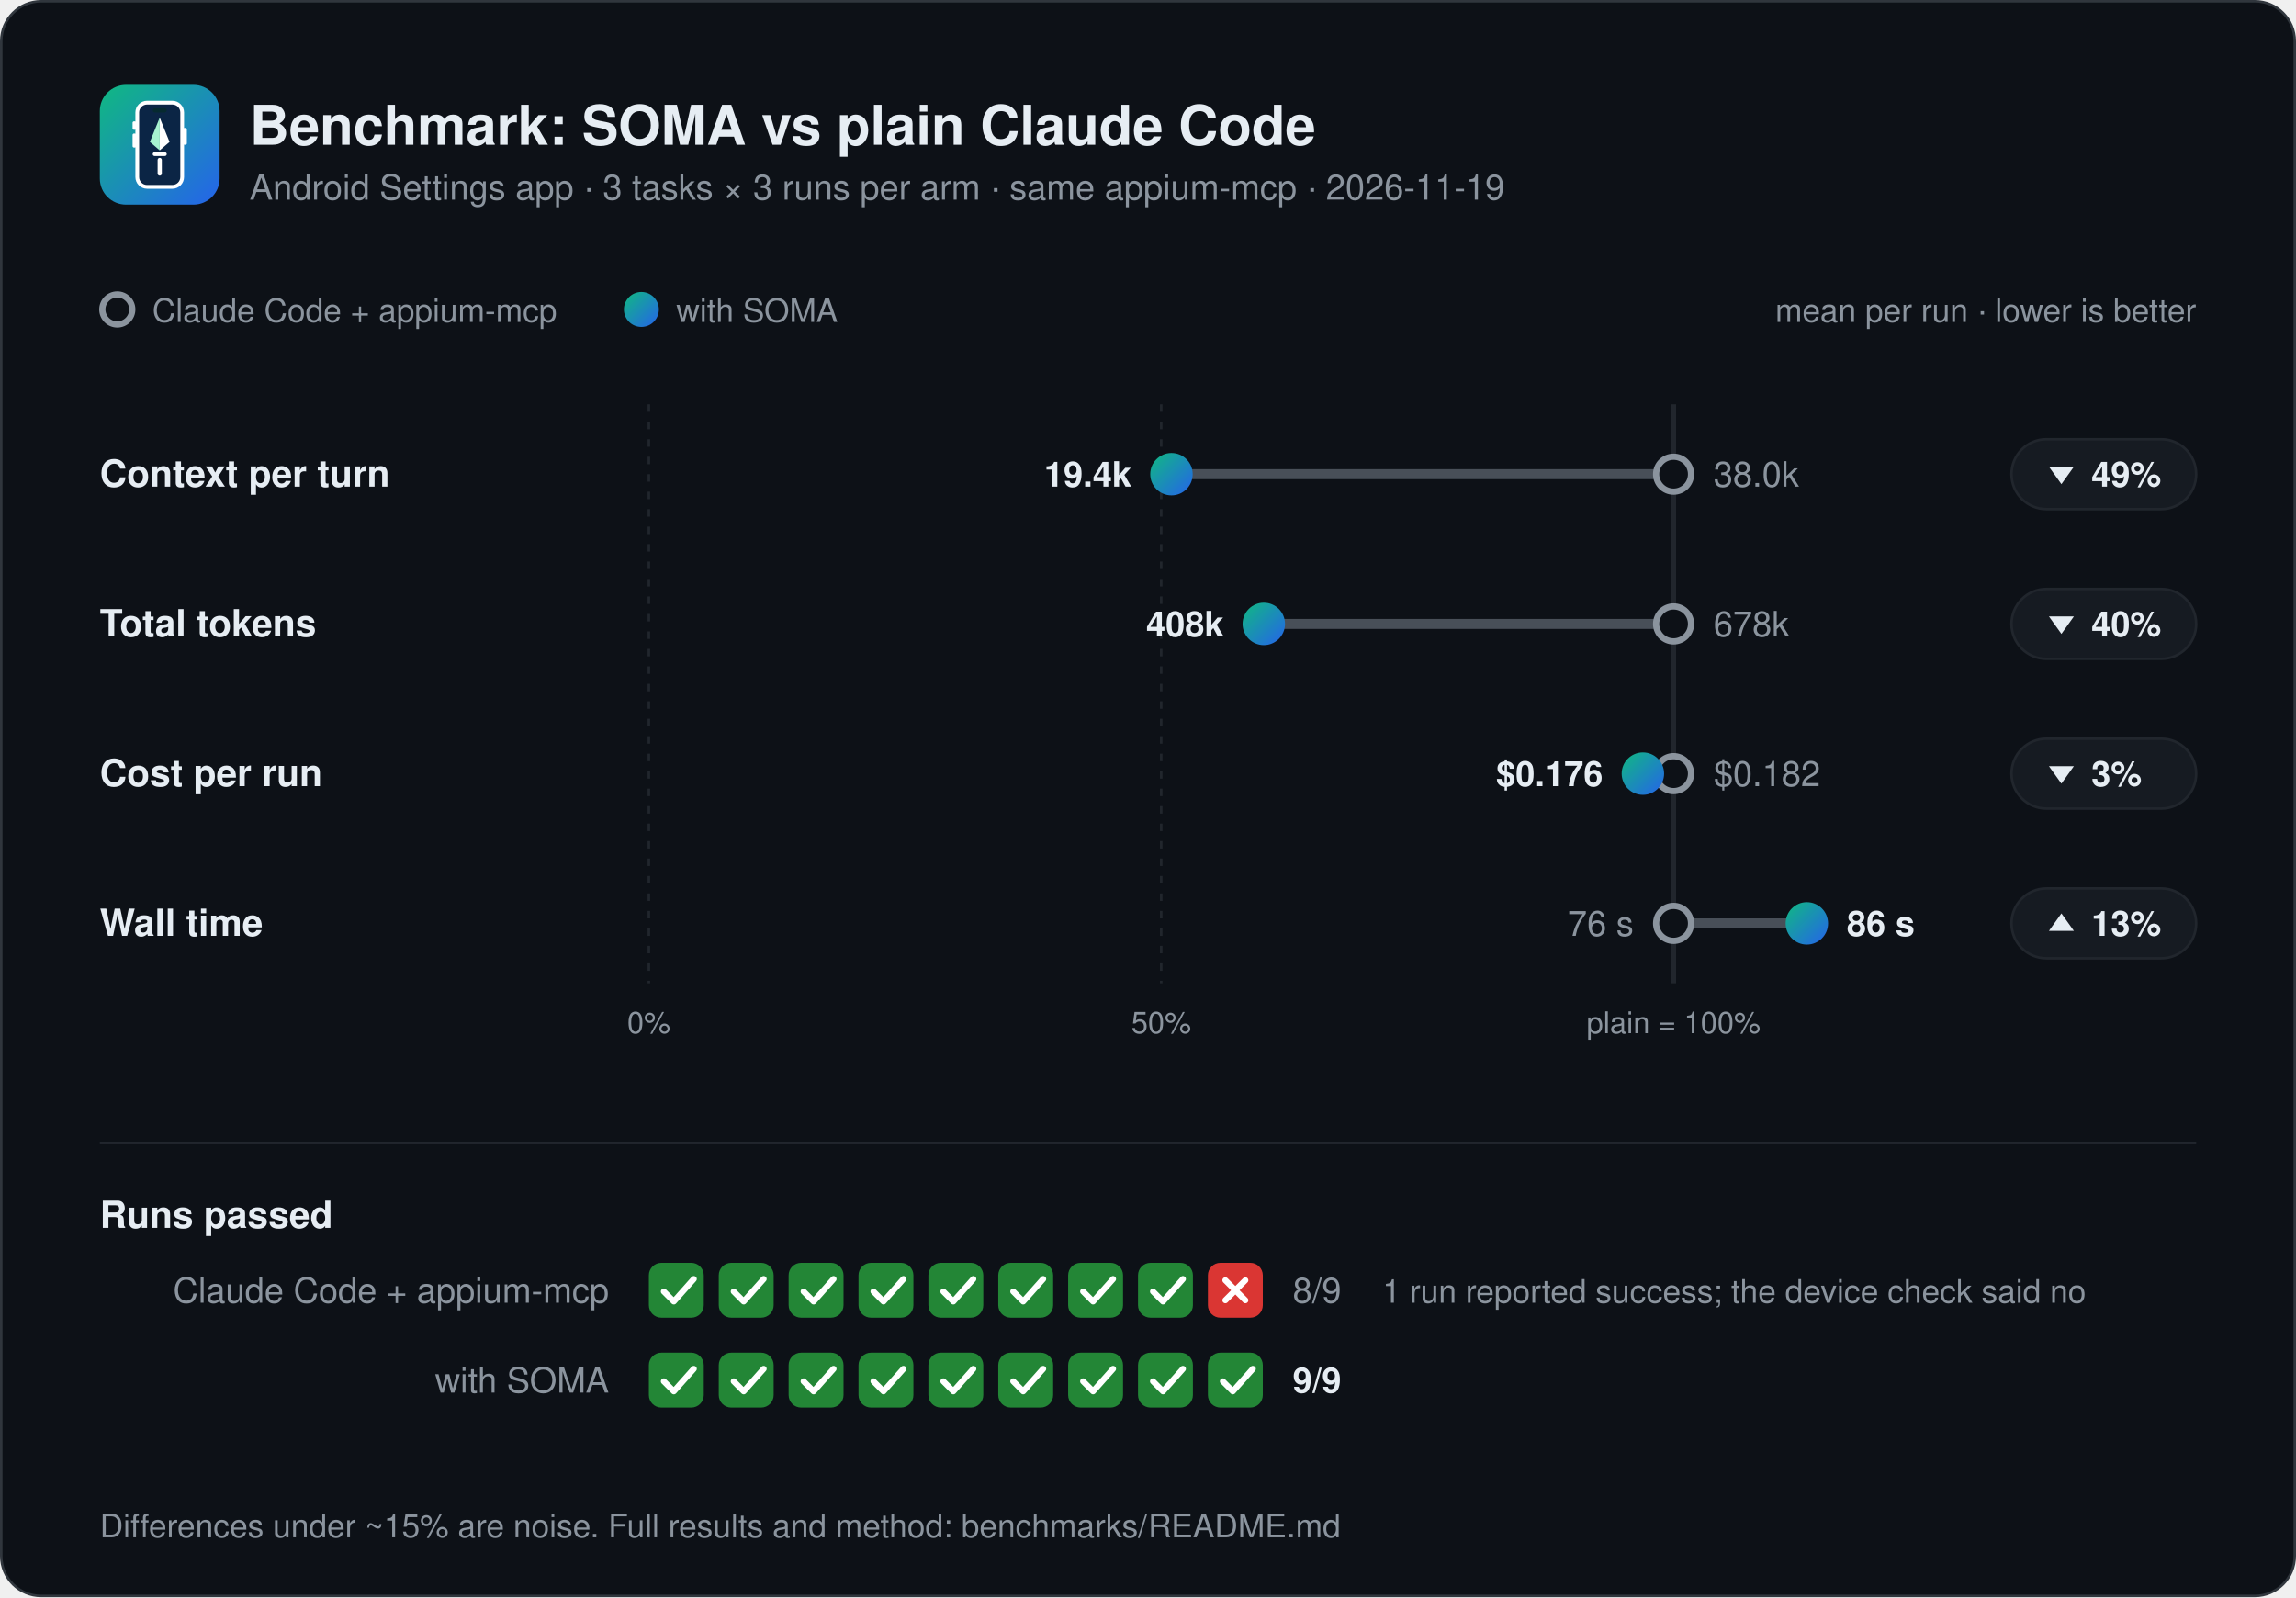
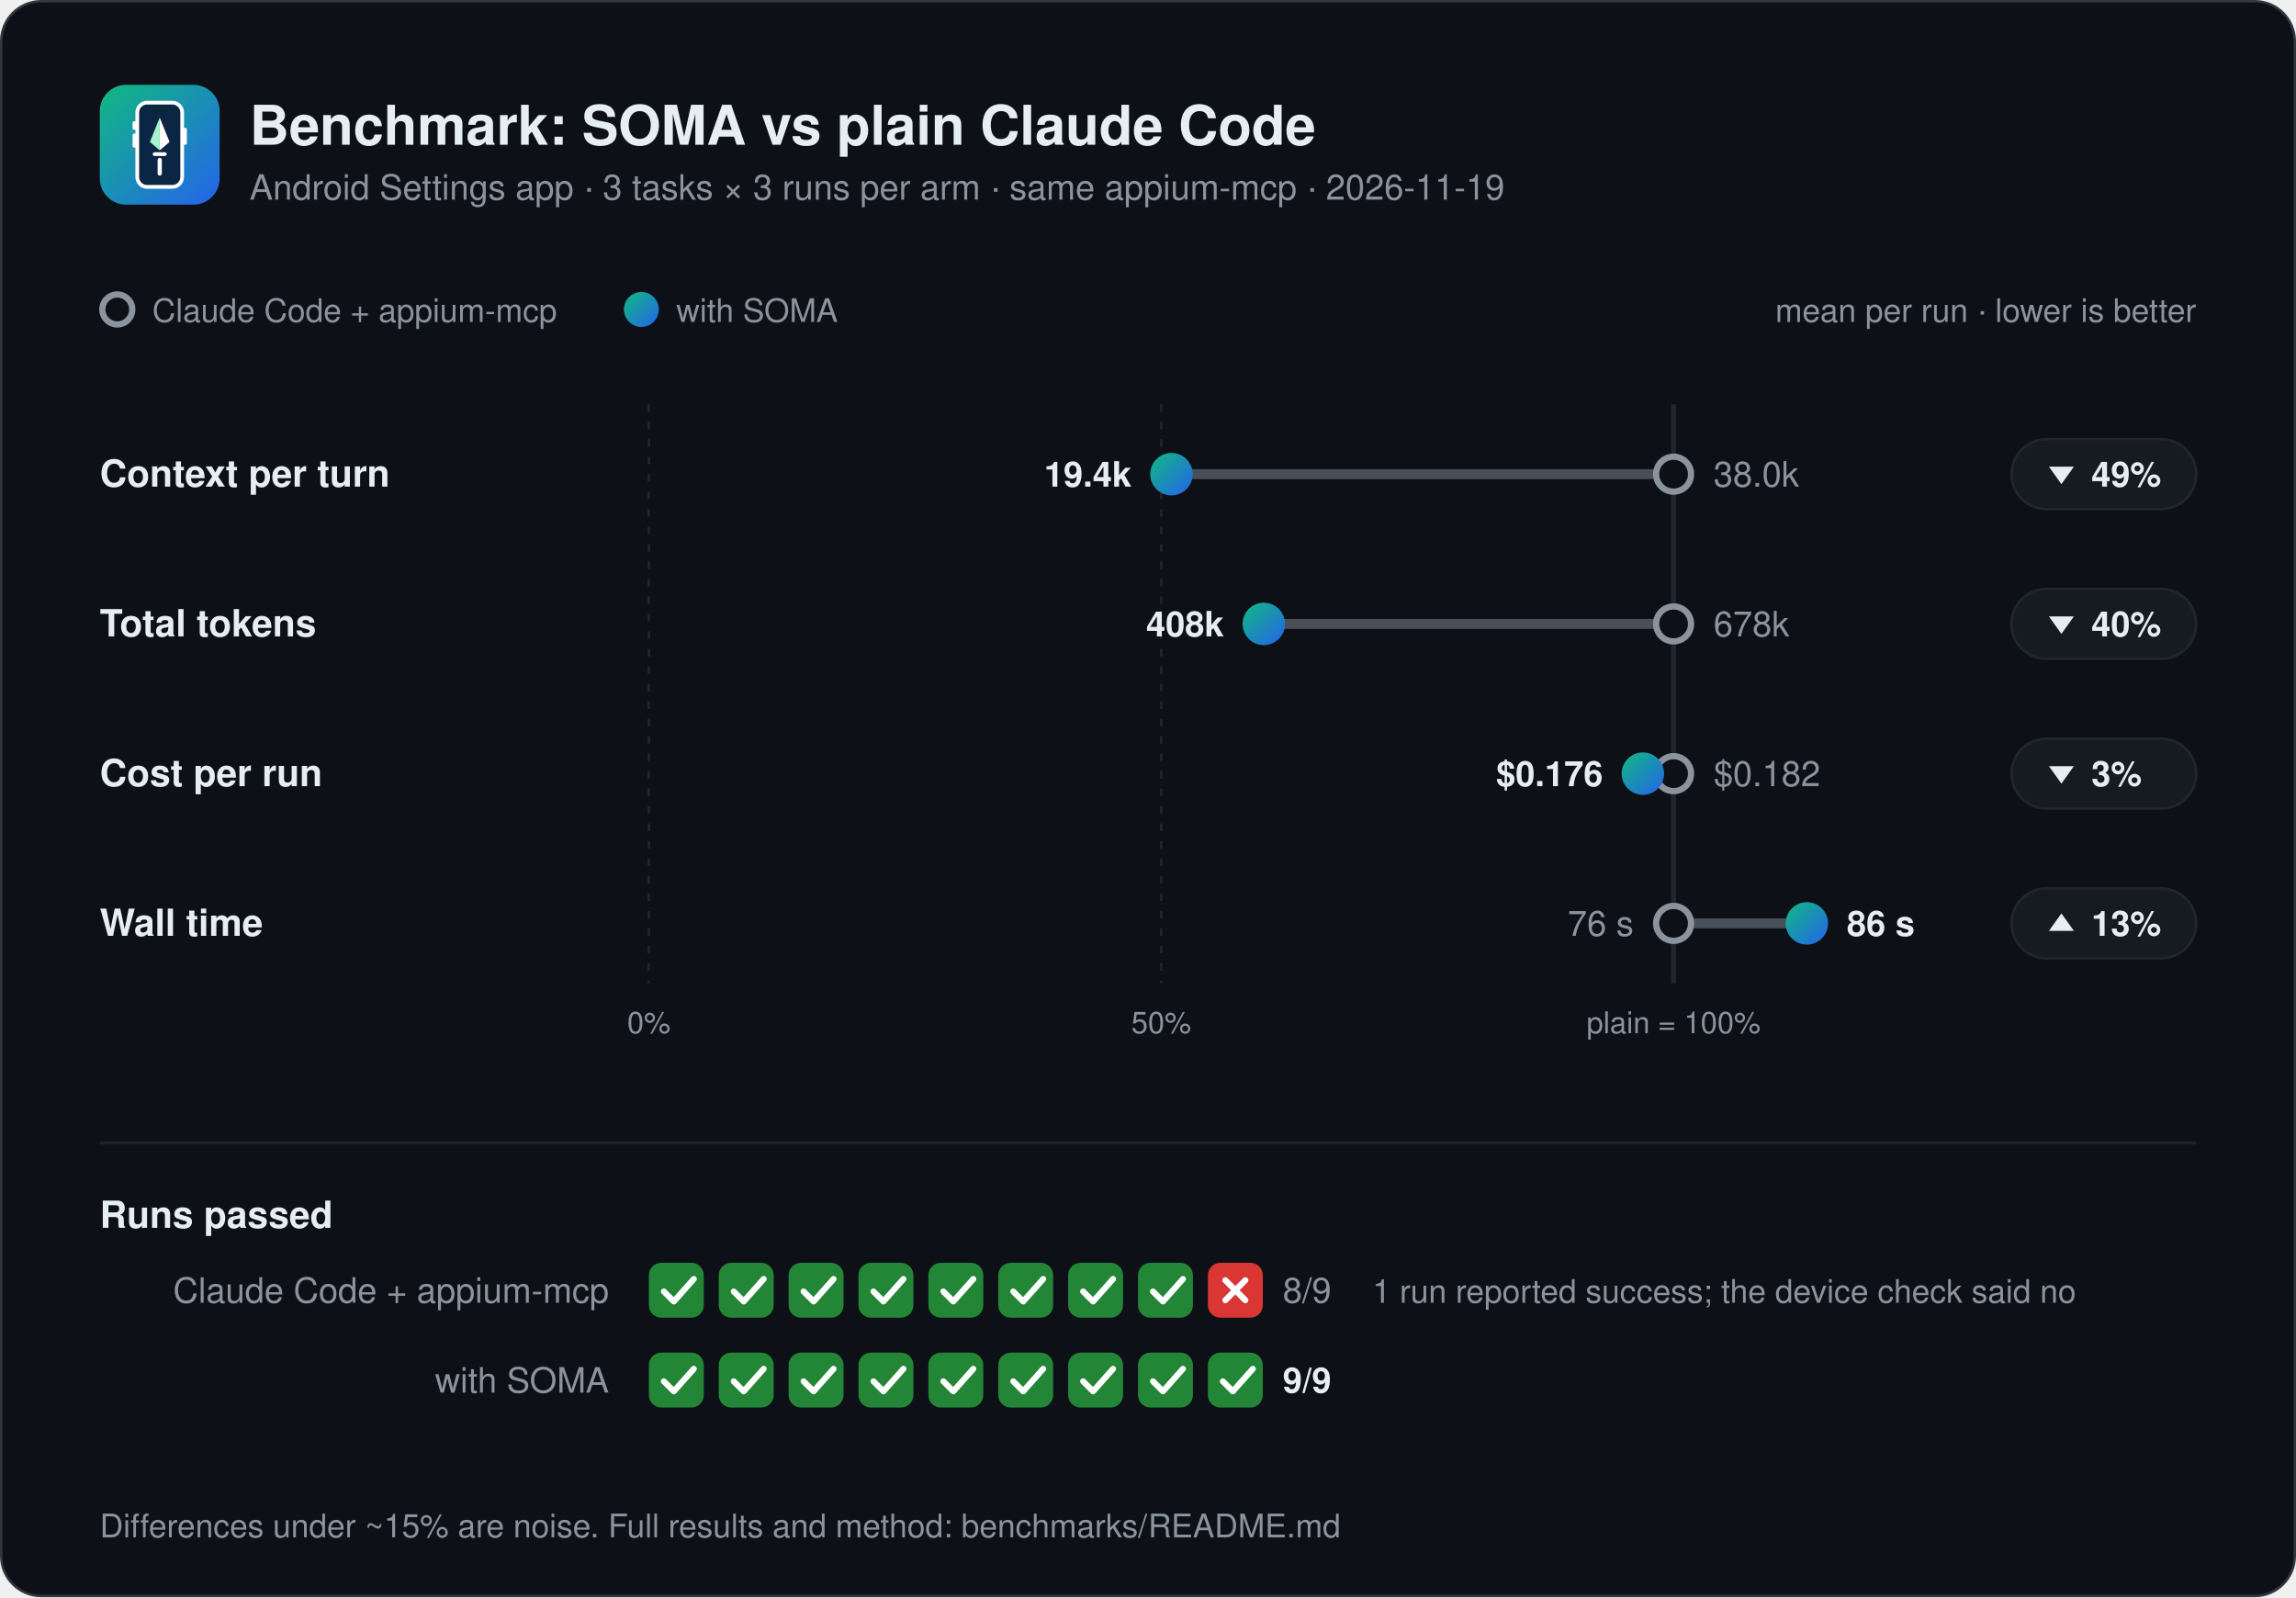
<svg xmlns="http://www.w3.org/2000/svg" viewBox="0 0 920 640" width="920" height="640" role="img" aria-labelledby="title desc">
  <defs>
    <linearGradient id="brand" x1="0" y1="0" x2="1" y2="1">
      <stop offset="0" stop-color="#10B981" />
      <stop offset="1" stop-color="#2563EB" />
    </linearGradient>
  </defs>
  <style>
    text { font-family: -apple-system, BlinkMacSystemFont, 'Segoe UI', 'Helvetica Neue', Helvetica, Arial, sans-serif; }
    .title { font-size: 22px; font-weight: 700; fill: #E6EDF3; }
    .subtitle { font-size: 14px; fill: #8B949E; }
    .metric { font-size: 15px; font-weight: 600; fill: #E6EDF3; }
    .val { font-size: 14px; fill: #8B949E; }
    .vsoma, .pct { font-size: 14px; font-weight: 700; fill: #E6EDF3; }
    .tick { font-size: 12px; fill: #8B949E; }
    .legend, .note { font-size: 13px; fill: #8B949E; }
  </style>
  <rect x="0.5" y="0.5" width="919" height="639" rx="16" fill="#0D1117" stroke="#30363D" />
  <g transform="translate(40 34) scale(0.1875)">
    <rect width="256" height="256" rx="56" fill="url(#brand)" />
    <rect x="70" y="78" width="8" height="18" rx="3" fill="#FFFFFF" />
    <rect x="70" y="104" width="8" height="30" rx="3" fill="#FFFFFF" />
    <rect x="178" y="92" width="8" height="36" rx="3" fill="#FFFFFF" />
    <rect x="76" y="34" width="104" height="188" rx="25" fill="#FFFFFF" />
    <rect x="84" y="42" width="88" height="172" rx="17" fill="#0B2545" />
    <rect x="113" y="50" width="30" height="9" rx="4.5" fill="#062A30" />
    <path d="M128 70 L149 122 L128 140 Z" fill="#FFFFFF" />
    <path d="M128 70 L107 122 L128 140 Z" fill="#A7F3D0" />
    <rect x="113" y="144" width="30" height="8" rx="4" fill="#FFFFFF" />
    <rect x="123.5" y="156" width="9" height="38" rx="4.5" fill="#FFFFFF" />
  </g>
  <text x="100" y="58" class="title">Benchmark: SOMA vs plain Claude Code</text>
  <text x="100" y="80" class="subtitle">Android Settings app · 3 tasks × 3 runs per arm · same appium-mcp · 2026-11-19</text>
  <circle cx="47" cy="124" r="6" fill="#0D1117" stroke="#8B949E" stroke-width="2.5" />
  <text x="61" y="129" class="legend">Claude Code + appium-mcp</text>
  <circle cx="257" cy="124" r="7" fill="url(#brand)" />
  <text x="271" y="129" class="legend">with SOMA</text>
  <text x="880" y="129" text-anchor="end" class="legend">mean per run · lower is better</text>
  <line x1="260" y1="162" x2="260" y2="394" stroke="#21262D" stroke-width="1" stroke-dasharray="3 4" />
  <text x="260" y="414" text-anchor="middle" class="tick">0%</text>
  <line x1="465.3" y1="162" x2="465.3" y2="394" stroke="#21262D" stroke-width="1" stroke-dasharray="3 4" />
  <text x="465.3" y="414" text-anchor="middle" class="tick">50%</text>
  <line x1="670.6" y1="162" x2="670.6" y2="394" stroke="#21262D" stroke-width="2" />
  <text x="670.6" y="414" text-anchor="middle" class="tick">plain = 100%</text>
  <text x="40" y="195" class="metric">Context per turn</text>
  <line x1="670.6" y1="190" x2="469.4" y2="190" stroke="#484F58" stroke-width="4" stroke-linecap="round" />
  <circle cx="670.6" cy="190" r="7" fill="#0D1117" stroke="#8B949E" stroke-width="2.5" />
  <circle cx="469.4" cy="190" r="8.5" fill="url(#brand)" />
  <text x="453.4" y="195" text-anchor="end" class="vsoma">19.4k</text>
  <text x="686.6" y="195" class="val">38.0k</text>
  <rect x="806" y="176" width="74" height="28" rx="14" fill="#161B22" stroke="#21262D" />
  <path d="M-5 -3 L5 -3 L0 4 Z" transform="translate(826 190)" fill="#E6EDF3" />
  <text x="838" y="195" class="pct">49%</text>
  <text x="40" y="255" class="metric">Total tokens</text>
  <line x1="670.6" y1="250" x2="506.4" y2="250" stroke="#484F58" stroke-width="4" stroke-linecap="round" />
  <circle cx="670.6" cy="250" r="7" fill="#0D1117" stroke="#8B949E" stroke-width="2.5" />
  <circle cx="506.4" cy="250" r="8.5" fill="url(#brand)" />
  <text x="490.4" y="255" text-anchor="end" class="vsoma">408k</text>
  <text x="686.6" y="255" class="val">678k</text>
  <rect x="806" y="236" width="74" height="28" rx="14" fill="#161B22" stroke="#21262D" />
  <path d="M-5 -3 L5 -3 L0 4 Z" transform="translate(826 250)" fill="#E6EDF3" />
  <text x="838" y="255" class="pct">40%</text>
  <text x="40" y="315" class="metric">Cost per run</text>
  <line x1="670.6" y1="310" x2="658.3" y2="310" stroke="#484F58" stroke-width="4" stroke-linecap="round" />
  <circle cx="670.6" cy="310" r="7" fill="#0D1117" stroke="#8B949E" stroke-width="2.5" />
  <circle cx="658.3" cy="310" r="8.5" fill="url(#brand)" />
  <text x="642.3" y="315" text-anchor="end" class="vsoma">$0.176</text>
  <text x="686.6" y="315" class="val">$0.182</text>
  <rect x="806" y="296" width="74" height="28" rx="14" fill="#161B22" stroke="#21262D" />
  <path d="M-5 -3 L5 -3 L0 4 Z" transform="translate(826 310)" fill="#E6EDF3" />
  <text x="838" y="315" class="pct">3%</text>
  <text x="40" y="375" class="metric">Wall time</text>
  <line x1="670.6" y1="370" x2="724" y2="370" stroke="#484F58" stroke-width="4" stroke-linecap="round" />
  <circle cx="670.6" cy="370" r="7" fill="#0D1117" stroke="#8B949E" stroke-width="2.5" />
  <circle cx="724" cy="370" r="8.5" fill="url(#brand)" />
  <text x="654.6" y="375" text-anchor="end" class="val">76 s</text>
  <text x="740" y="375" class="vsoma">86 s</text>
  <rect x="806" y="356" width="74" height="28" rx="14" fill="#161B22" stroke="#21262D" />
  <path d="M-5 3 L5 3 L0 -4 Z" transform="translate(826 370)" fill="#E6EDF3" />
  <text x="838" y="375" class="pct">13%</text>
  <line x1="40" y1="458" x2="880" y2="458" stroke="#21262D" />
  <text x="40" y="492" class="metric">Runs passed</text>
  <text x="244" y="522" text-anchor="end" class="val">Claude Code + appium-mcp</text>
-   <rect x="260" y="506" width="22" height="22" rx="5" fill="#238636" />
-   <path d="M266 517.5 l4 4 l8 -9" fill="none" stroke="#FFFFFF" stroke-width="2.4" stroke-linecap="round" stroke-linejoin="round" />
-   <rect x="288" y="506" width="22" height="22" rx="5" fill="#238636" />
-   <path d="M294 517.5 l4 4 l8 -9" fill="none" stroke="#FFFFFF" stroke-width="2.4" stroke-linecap="round" stroke-linejoin="round" />
-   <rect x="316" y="506" width="22" height="22" rx="5" fill="#238636" />
-   <path d="M322 517.5 l4 4 l8 -9" fill="none" stroke="#FFFFFF" stroke-width="2.4" stroke-linecap="round" stroke-linejoin="round" />
-   <rect x="344" y="506" width="22" height="22" rx="5" fill="#238636" />
-   <path d="M350 517.5 l4 4 l8 -9" fill="none" stroke="#FFFFFF" stroke-width="2.4" stroke-linecap="round" stroke-linejoin="round" />
-   <rect x="372" y="506" width="22" height="22" rx="5" fill="#238636" />
-   <path d="M378 517.5 l4 4 l8 -9" fill="none" stroke="#FFFFFF" stroke-width="2.4" stroke-linecap="round" stroke-linejoin="round" />
-   <rect x="400" y="506" width="22" height="22" rx="5" fill="#238636" />
-   <path d="M406 517.5 l4 4 l8 -9" fill="none" stroke="#FFFFFF" stroke-width="2.4" stroke-linecap="round" stroke-linejoin="round" />
-   <rect x="428" y="506" width="22" height="22" rx="5" fill="#238636" />
-   <path d="M434 517.5 l4 4 l8 -9" fill="none" stroke="#FFFFFF" stroke-width="2.4" stroke-linecap="round" stroke-linejoin="round" />
-   <rect x="456" y="506" width="22" height="22" rx="5" fill="#238636" />
-   <path d="M462 517.5 l4 4 l8 -9" fill="none" stroke="#FFFFFF" stroke-width="2.4" stroke-linecap="round" stroke-linejoin="round" />
-   <rect x="484" y="506" width="22" height="22" rx="5" fill="#DA3633" />
-   <path d="M491 513 l8 8 M499 513 l-8 8" fill="none" stroke="#FFFFFF" stroke-width="2.4" stroke-linecap="round" />
-   <text x="518" y="522" class="val">8/9</text>
-   <text x="554" y="522" class="note">1 run reported success; the device check said no</text>
+   <g transform="translate(260 506)">
+     <rect width="22" height="22" rx="5" fill="#238636" />
+     <path d="M6 11.5 l4 4 l8 -9" fill="none" stroke="#FFFFFF" stroke-width="2.4" stroke-linecap="round" stroke-linejoin="round" />
+   </g>
+   <g transform="translate(288 506)">
+     <rect width="22" height="22" rx="5" fill="#238636" />
+     <path d="M6 11.5 l4 4 l8 -9" fill="none" stroke="#FFFFFF" stroke-width="2.4" stroke-linecap="round" stroke-linejoin="round" />
+   </g>
+   <g transform="translate(316 506)">
+     <rect width="22" height="22" rx="5" fill="#238636" />
+     <path d="M6 11.5 l4 4 l8 -9" fill="none" stroke="#FFFFFF" stroke-width="2.4" stroke-linecap="round" stroke-linejoin="round" />
+   </g>
+   <g transform="translate(344 506)">
+     <rect width="22" height="22" rx="5" fill="#238636" />
+     <path d="M6 11.5 l4 4 l8 -9" fill="none" stroke="#FFFFFF" stroke-width="2.4" stroke-linecap="round" stroke-linejoin="round" />
+   </g>
+   <g transform="translate(372 506)">
+     <rect width="22" height="22" rx="5" fill="#238636" />
+     <path d="M6 11.5 l4 4 l8 -9" fill="none" stroke="#FFFFFF" stroke-width="2.4" stroke-linecap="round" stroke-linejoin="round" />
+   </g>
+   <g transform="translate(400 506)">
+     <rect width="22" height="22" rx="5" fill="#238636" />
+     <path d="M6 11.5 l4 4 l8 -9" fill="none" stroke="#FFFFFF" stroke-width="2.4" stroke-linecap="round" stroke-linejoin="round" />
+   </g>
+   <g transform="translate(428 506)">
+     <rect width="22" height="22" rx="5" fill="#238636" />
+     <path d="M6 11.5 l4 4 l8 -9" fill="none" stroke="#FFFFFF" stroke-width="2.4" stroke-linecap="round" stroke-linejoin="round" />
+   </g>
+   <g transform="translate(456 506)">
+     <rect width="22" height="22" rx="5" fill="#238636" />
+     <path d="M6 11.5 l4 4 l8 -9" fill="none" stroke="#FFFFFF" stroke-width="2.4" stroke-linecap="round" stroke-linejoin="round" />
+   </g>
+   <g transform="translate(484 506)">
+     <rect width="22" height="22" rx="5" fill="#DA3633" />
+     <path d="M7 7 l8 8 M15 7 l-8 8" fill="none" stroke="#FFFFFF" stroke-width="2.4" stroke-linecap="round" />
+   </g>
+   <text x="514" y="522" class="val">8/9</text>
+   <text x="550" y="522" class="note">1 run reported success; the device check said no</text>
  <text x="244" y="558" text-anchor="end" class="val">with SOMA</text>
-   <rect x="260" y="542" width="22" height="22" rx="5" fill="#238636" />
-   <path d="M266 553.5 l4 4 l8 -9" fill="none" stroke="#FFFFFF" stroke-width="2.4" stroke-linecap="round" stroke-linejoin="round" />
-   <rect x="288" y="542" width="22" height="22" rx="5" fill="#238636" />
-   <path d="M294 553.5 l4 4 l8 -9" fill="none" stroke="#FFFFFF" stroke-width="2.4" stroke-linecap="round" stroke-linejoin="round" />
-   <rect x="316" y="542" width="22" height="22" rx="5" fill="#238636" />
-   <path d="M322 553.5 l4 4 l8 -9" fill="none" stroke="#FFFFFF" stroke-width="2.4" stroke-linecap="round" stroke-linejoin="round" />
-   <rect x="344" y="542" width="22" height="22" rx="5" fill="#238636" />
-   <path d="M350 553.5 l4 4 l8 -9" fill="none" stroke="#FFFFFF" stroke-width="2.4" stroke-linecap="round" stroke-linejoin="round" />
-   <rect x="372" y="542" width="22" height="22" rx="5" fill="#238636" />
-   <path d="M378 553.5 l4 4 l8 -9" fill="none" stroke="#FFFFFF" stroke-width="2.4" stroke-linecap="round" stroke-linejoin="round" />
-   <rect x="400" y="542" width="22" height="22" rx="5" fill="#238636" />
-   <path d="M406 553.5 l4 4 l8 -9" fill="none" stroke="#FFFFFF" stroke-width="2.4" stroke-linecap="round" stroke-linejoin="round" />
-   <rect x="428" y="542" width="22" height="22" rx="5" fill="#238636" />
-   <path d="M434 553.5 l4 4 l8 -9" fill="none" stroke="#FFFFFF" stroke-width="2.4" stroke-linecap="round" stroke-linejoin="round" />
-   <rect x="456" y="542" width="22" height="22" rx="5" fill="#238636" />
-   <path d="M462 553.5 l4 4 l8 -9" fill="none" stroke="#FFFFFF" stroke-width="2.4" stroke-linecap="round" stroke-linejoin="round" />
-   <rect x="484" y="542" width="22" height="22" rx="5" fill="#238636" />
-   <path d="M490 553.5 l4 4 l8 -9" fill="none" stroke="#FFFFFF" stroke-width="2.4" stroke-linecap="round" stroke-linejoin="round" />
-   <text x="518" y="558" class="vsoma">9/9</text>
+   <g transform="translate(260 542)">
+     <rect width="22" height="22" rx="5" fill="#238636" />
+     <path d="M6 11.5 l4 4 l8 -9" fill="none" stroke="#FFFFFF" stroke-width="2.4" stroke-linecap="round" stroke-linejoin="round" />
+   </g>
+   <g transform="translate(288 542)">
+     <rect width="22" height="22" rx="5" fill="#238636" />
+     <path d="M6 11.5 l4 4 l8 -9" fill="none" stroke="#FFFFFF" stroke-width="2.4" stroke-linecap="round" stroke-linejoin="round" />
+   </g>
+   <g transform="translate(316 542)">
+     <rect width="22" height="22" rx="5" fill="#238636" />
+     <path d="M6 11.5 l4 4 l8 -9" fill="none" stroke="#FFFFFF" stroke-width="2.4" stroke-linecap="round" stroke-linejoin="round" />
+   </g>
+   <g transform="translate(344 542)">
+     <rect width="22" height="22" rx="5" fill="#238636" />
+     <path d="M6 11.5 l4 4 l8 -9" fill="none" stroke="#FFFFFF" stroke-width="2.4" stroke-linecap="round" stroke-linejoin="round" />
+   </g>
+   <g transform="translate(372 542)">
+     <rect width="22" height="22" rx="5" fill="#238636" />
+     <path d="M6 11.5 l4 4 l8 -9" fill="none" stroke="#FFFFFF" stroke-width="2.4" stroke-linecap="round" stroke-linejoin="round" />
+   </g>
+   <g transform="translate(400 542)">
+     <rect width="22" height="22" rx="5" fill="#238636" />
+     <path d="M6 11.5 l4 4 l8 -9" fill="none" stroke="#FFFFFF" stroke-width="2.4" stroke-linecap="round" stroke-linejoin="round" />
+   </g>
+   <g transform="translate(428 542)">
+     <rect width="22" height="22" rx="5" fill="#238636" />
+     <path d="M6 11.5 l4 4 l8 -9" fill="none" stroke="#FFFFFF" stroke-width="2.4" stroke-linecap="round" stroke-linejoin="round" />
+   </g>
+   <g transform="translate(456 542)">
+     <rect width="22" height="22" rx="5" fill="#238636" />
+     <path d="M6 11.5 l4 4 l8 -9" fill="none" stroke="#FFFFFF" stroke-width="2.4" stroke-linecap="round" stroke-linejoin="round" />
+   </g>
+   <g transform="translate(484 542)">
+     <rect width="22" height="22" rx="5" fill="#238636" />
+     <path d="M6 11.5 l4 4 l8 -9" fill="none" stroke="#FFFFFF" stroke-width="2.4" stroke-linecap="round" stroke-linejoin="round" />
+   </g>
+   <text x="514" y="558" class="vsoma">9/9</text>
  <text x="40" y="616" class="note">Differences under ~15% are noise. Full results and method: benchmarks/README.md</text>
</svg>
